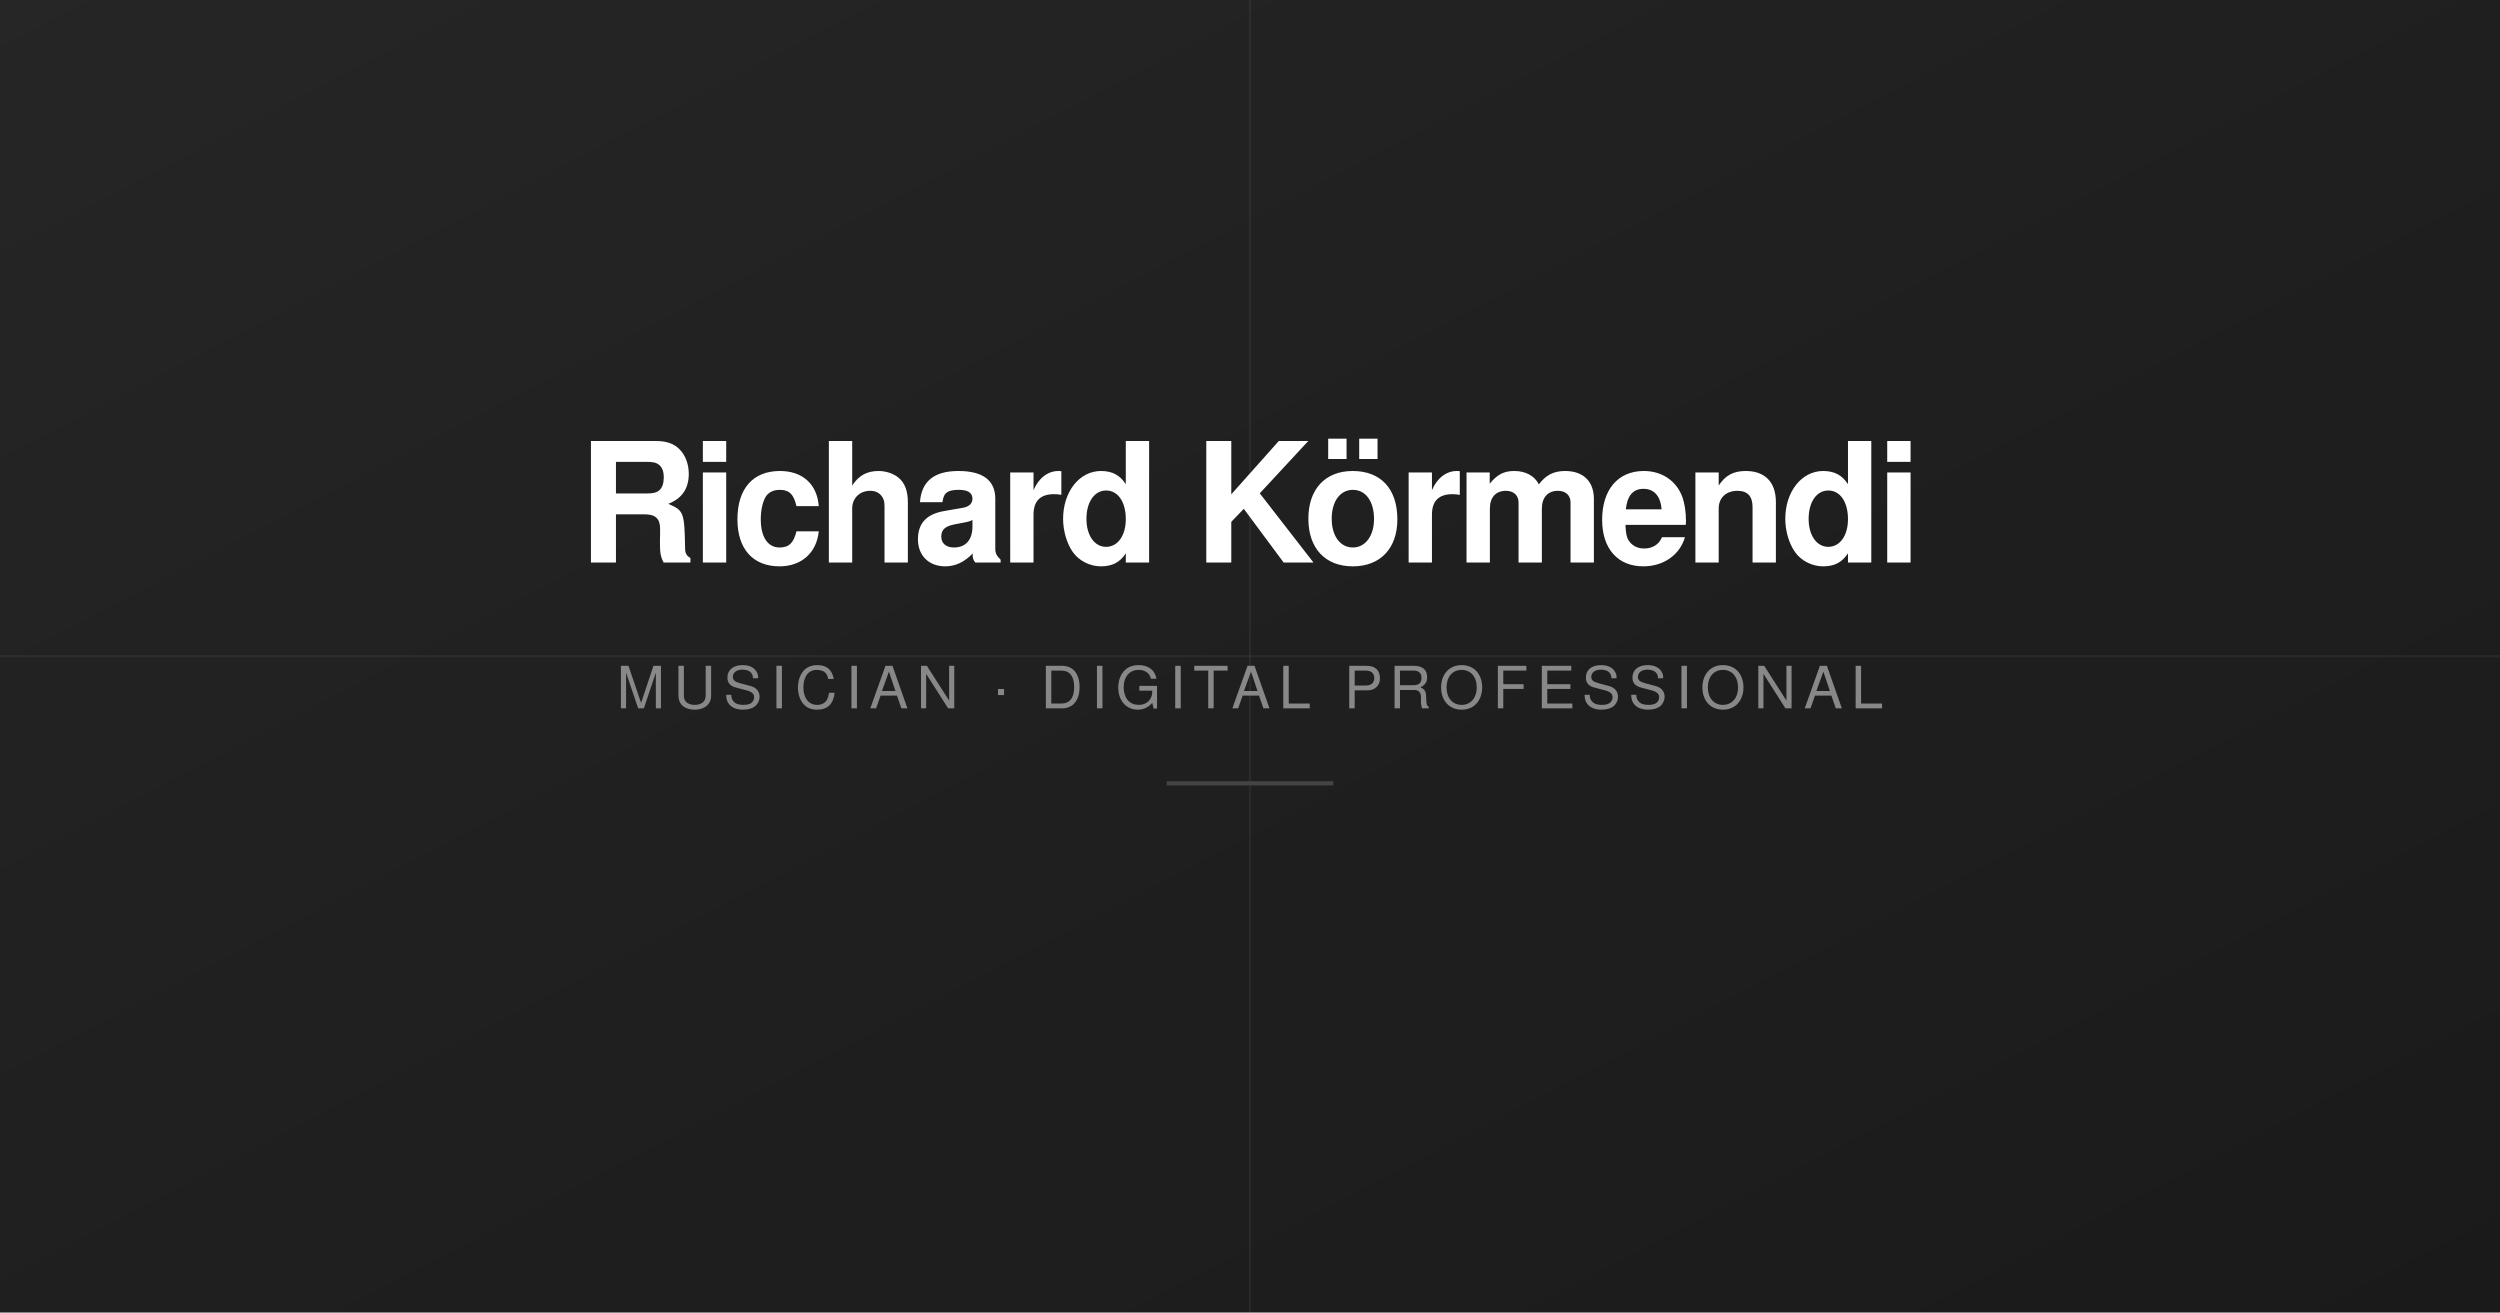
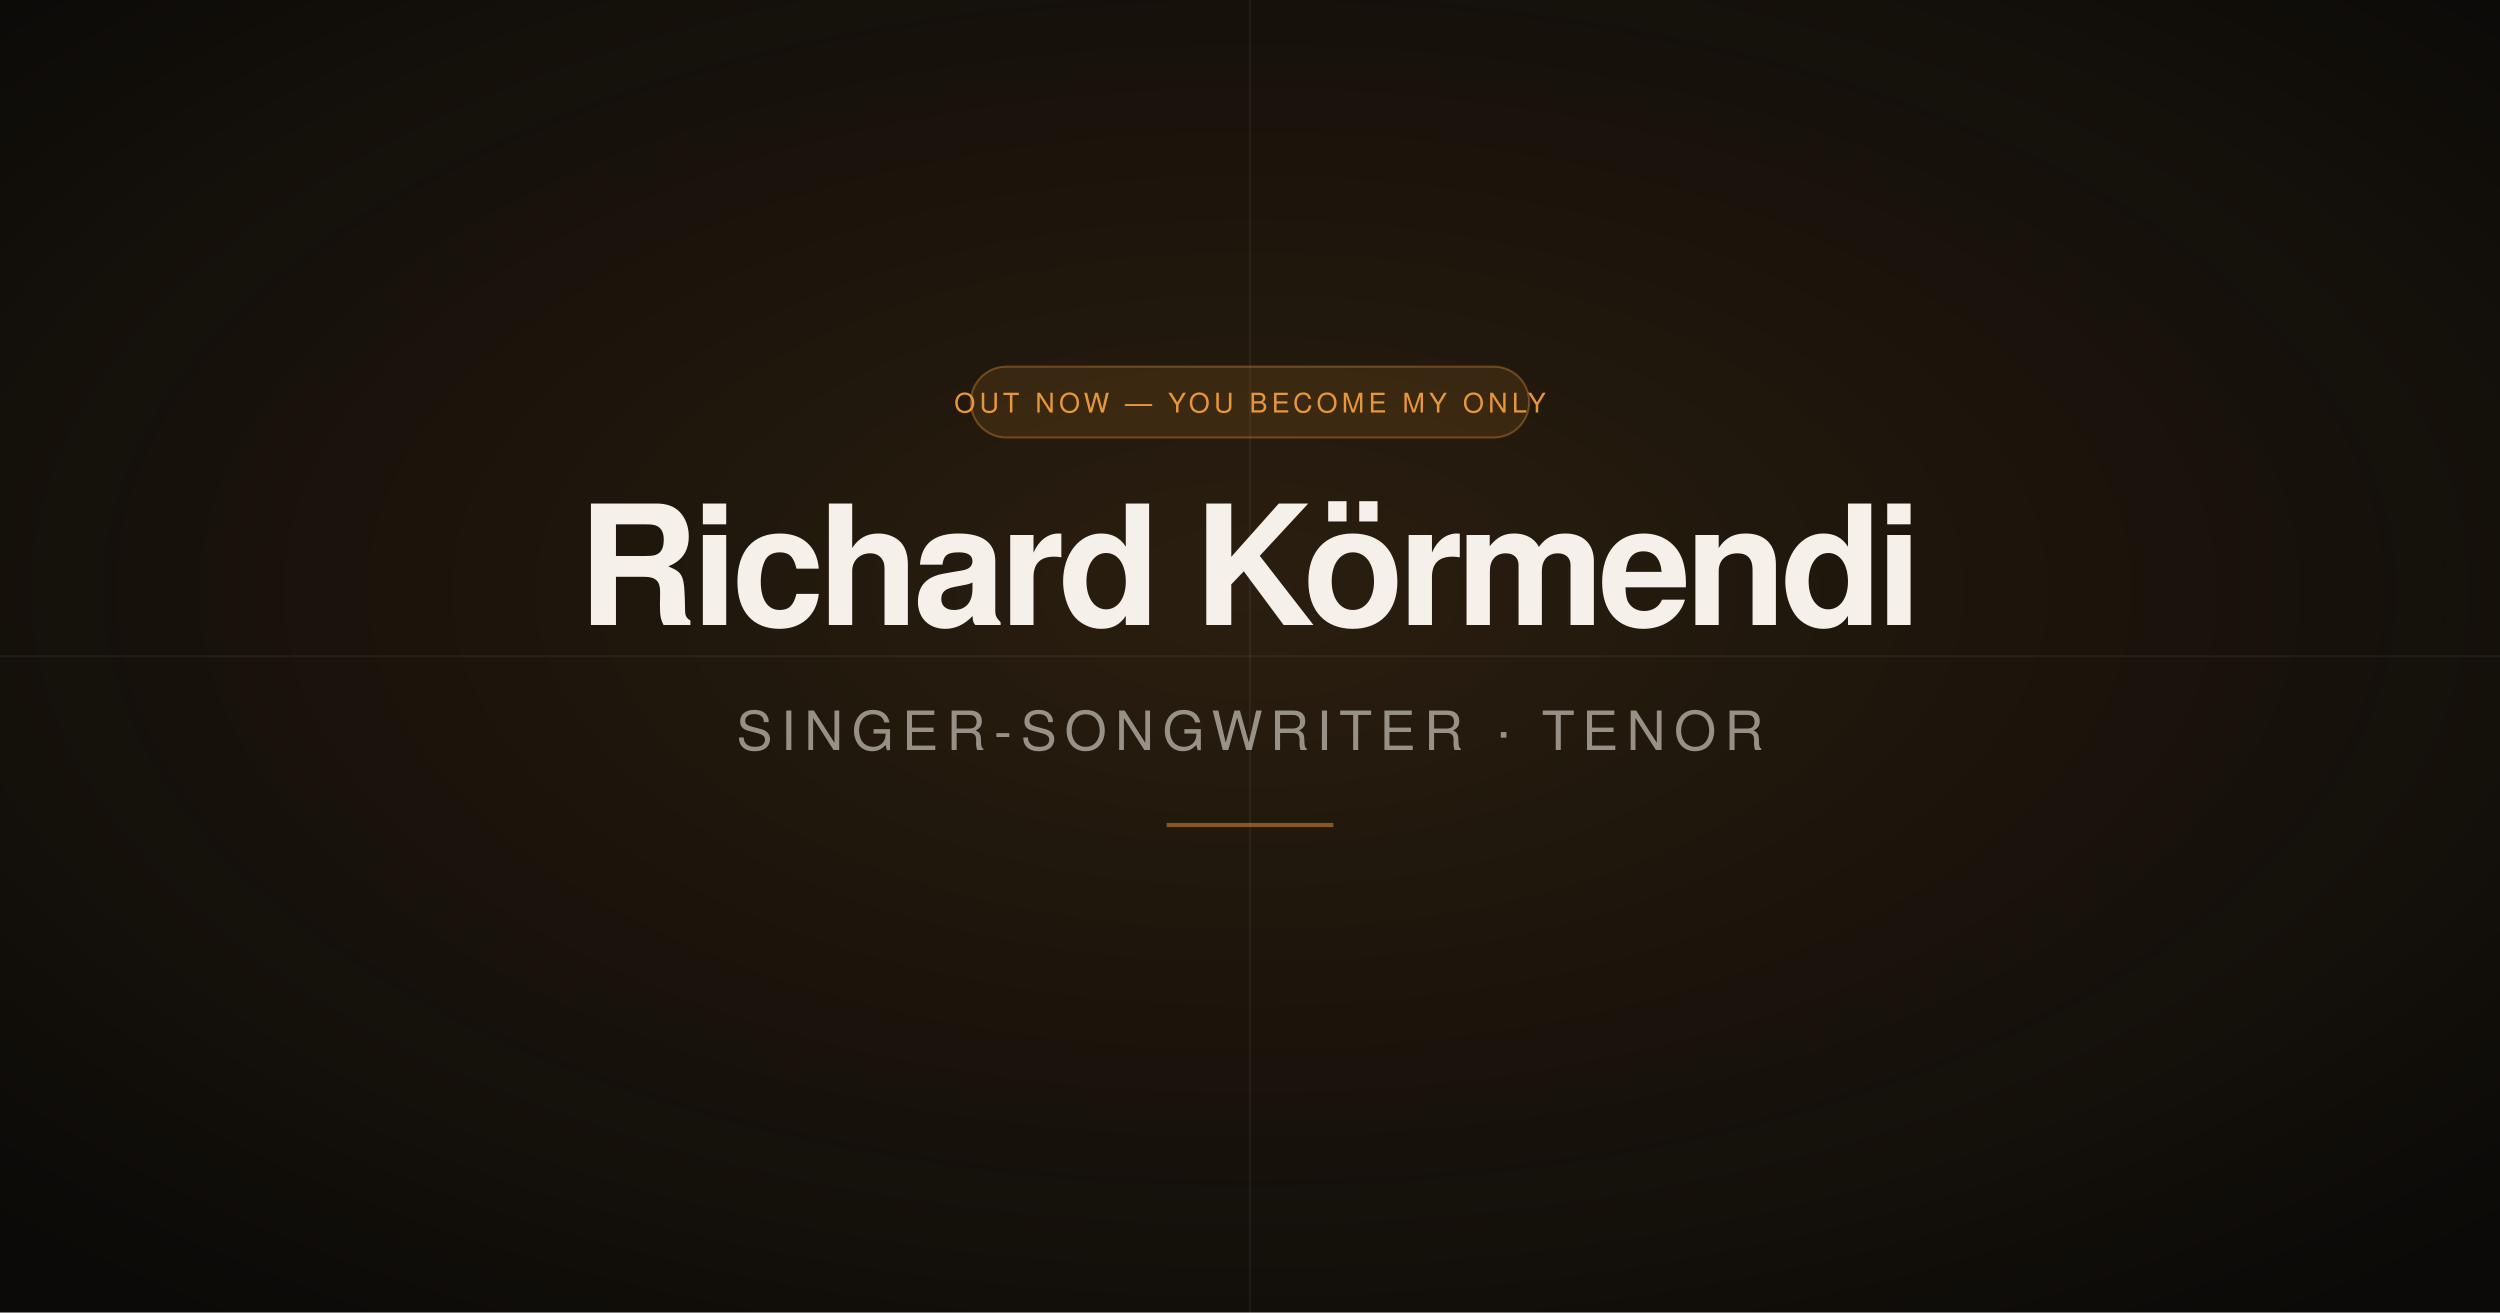
<svg xmlns="http://www.w3.org/2000/svg" width="1200" height="630" viewBox="0 0 1200 630">
-   <rect width="1200" height="630" fill="#1a1a1a" />
+   <rect width="1200" height="630" fill="#0b0a08" />
  <rect x="0" y="0" width="1200" height="630" fill="url(#grad)" />
  <defs>
-     <linearGradient id="grad" x1="0%" y1="0%" x2="100%" y2="100%">
-       <stop offset="0%" style="stop-color:#ffffff;stop-opacity:0.05" />
-       <stop offset="100%" style="stop-color:#ffffff;stop-opacity:0" />
-     </linearGradient>
+     <radialGradient id="grad" cx="50%" cy="45%" r="70%">
+       <stop offset="0%" style="stop-color:#e8963a;stop-opacity:0.14" />
+       <stop offset="100%" style="stop-color:#e8963a;stop-opacity:0" />
+     </radialGradient>
  </defs>
  <line x1="0" y1="315" x2="1200" y2="315" stroke="#ffffff" stroke-opacity="0.05" stroke-width="1" />
  <line x1="600" y1="0" x2="600" y2="630" stroke="#ffffff" stroke-opacity="0.05" stroke-width="1" />
-   <text x="600" y="270" font-family="'Helvetica Neue', Helvetica, Arial, sans-serif" font-size="80" font-weight="700" fill="#ffffff" text-anchor="middle" letter-spacing="-3">Richard Körmendi</text>
-   <text x="600" y="340" font-family="'Helvetica Neue', Helvetica, Arial, sans-serif" font-size="28" font-weight="300" fill="#888888" text-anchor="middle" letter-spacing="4">MUSICIAN · DIGITAL PROFESSIONAL</text>
-   <rect x="560" y="375" width="80" height="2" fill="#444444" />
+   <rect x="466" y="176" width="268" height="34" rx="17" fill="#e8963a" fill-opacity="0.12" stroke="#e8963a" stroke-opacity="0.35" />
+   <text x="600" y="198" font-family="'Helvetica Neue', Helvetica, Arial, sans-serif" font-size="13" font-weight="500" fill="#e8963a" text-anchor="middle" letter-spacing="2">OUT NOW — YOU BECOME MY ONLY</text>
+   <text x="600" y="300" font-family="'Helvetica Neue', Helvetica, Arial, sans-serif" font-size="80" font-weight="700" fill="#f5f1ea" text-anchor="middle" letter-spacing="-3">Richard Körmendi</text>
+   <text x="600" y="360" font-family="'Helvetica Neue', Helvetica, Arial, sans-serif" font-size="26" font-weight="300" fill="rgba(245,241,234,0.55)" text-anchor="middle" letter-spacing="4">SINGER-SONGWRITER · TENOR</text>
+   <rect x="560" y="395" width="80" height="2" fill="#e8963a" fill-opacity="0.5" />
</svg>
